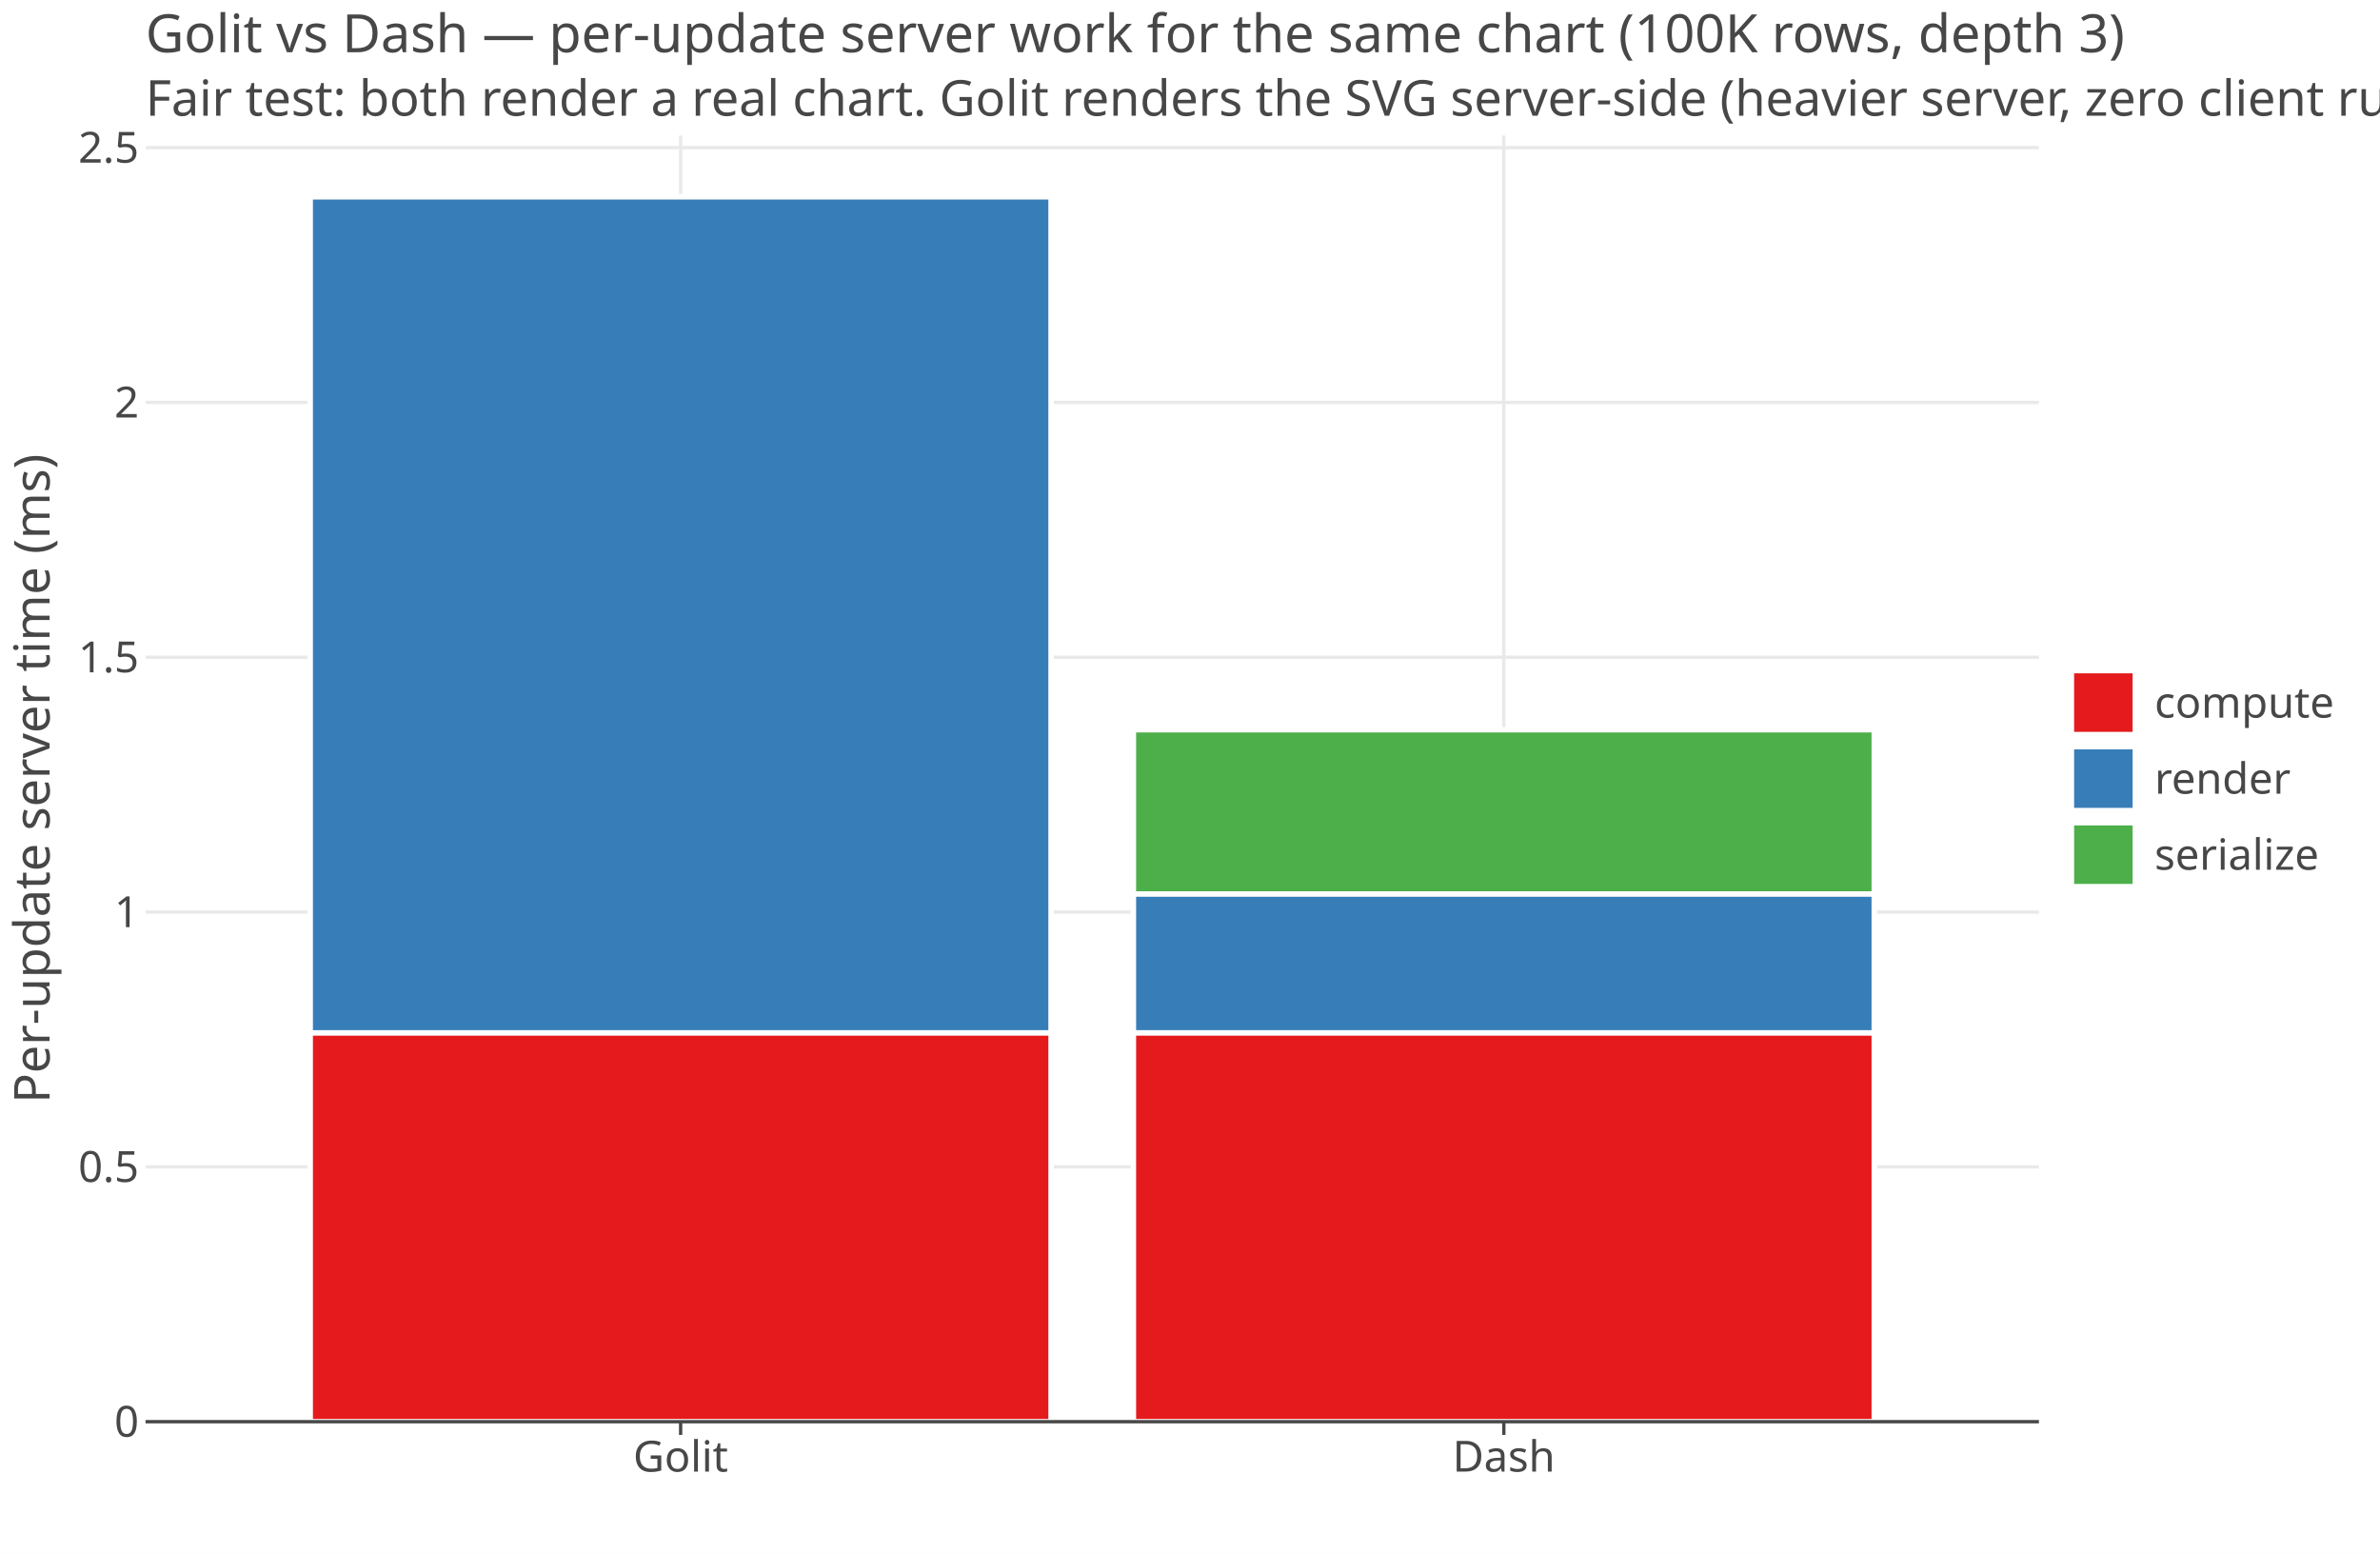
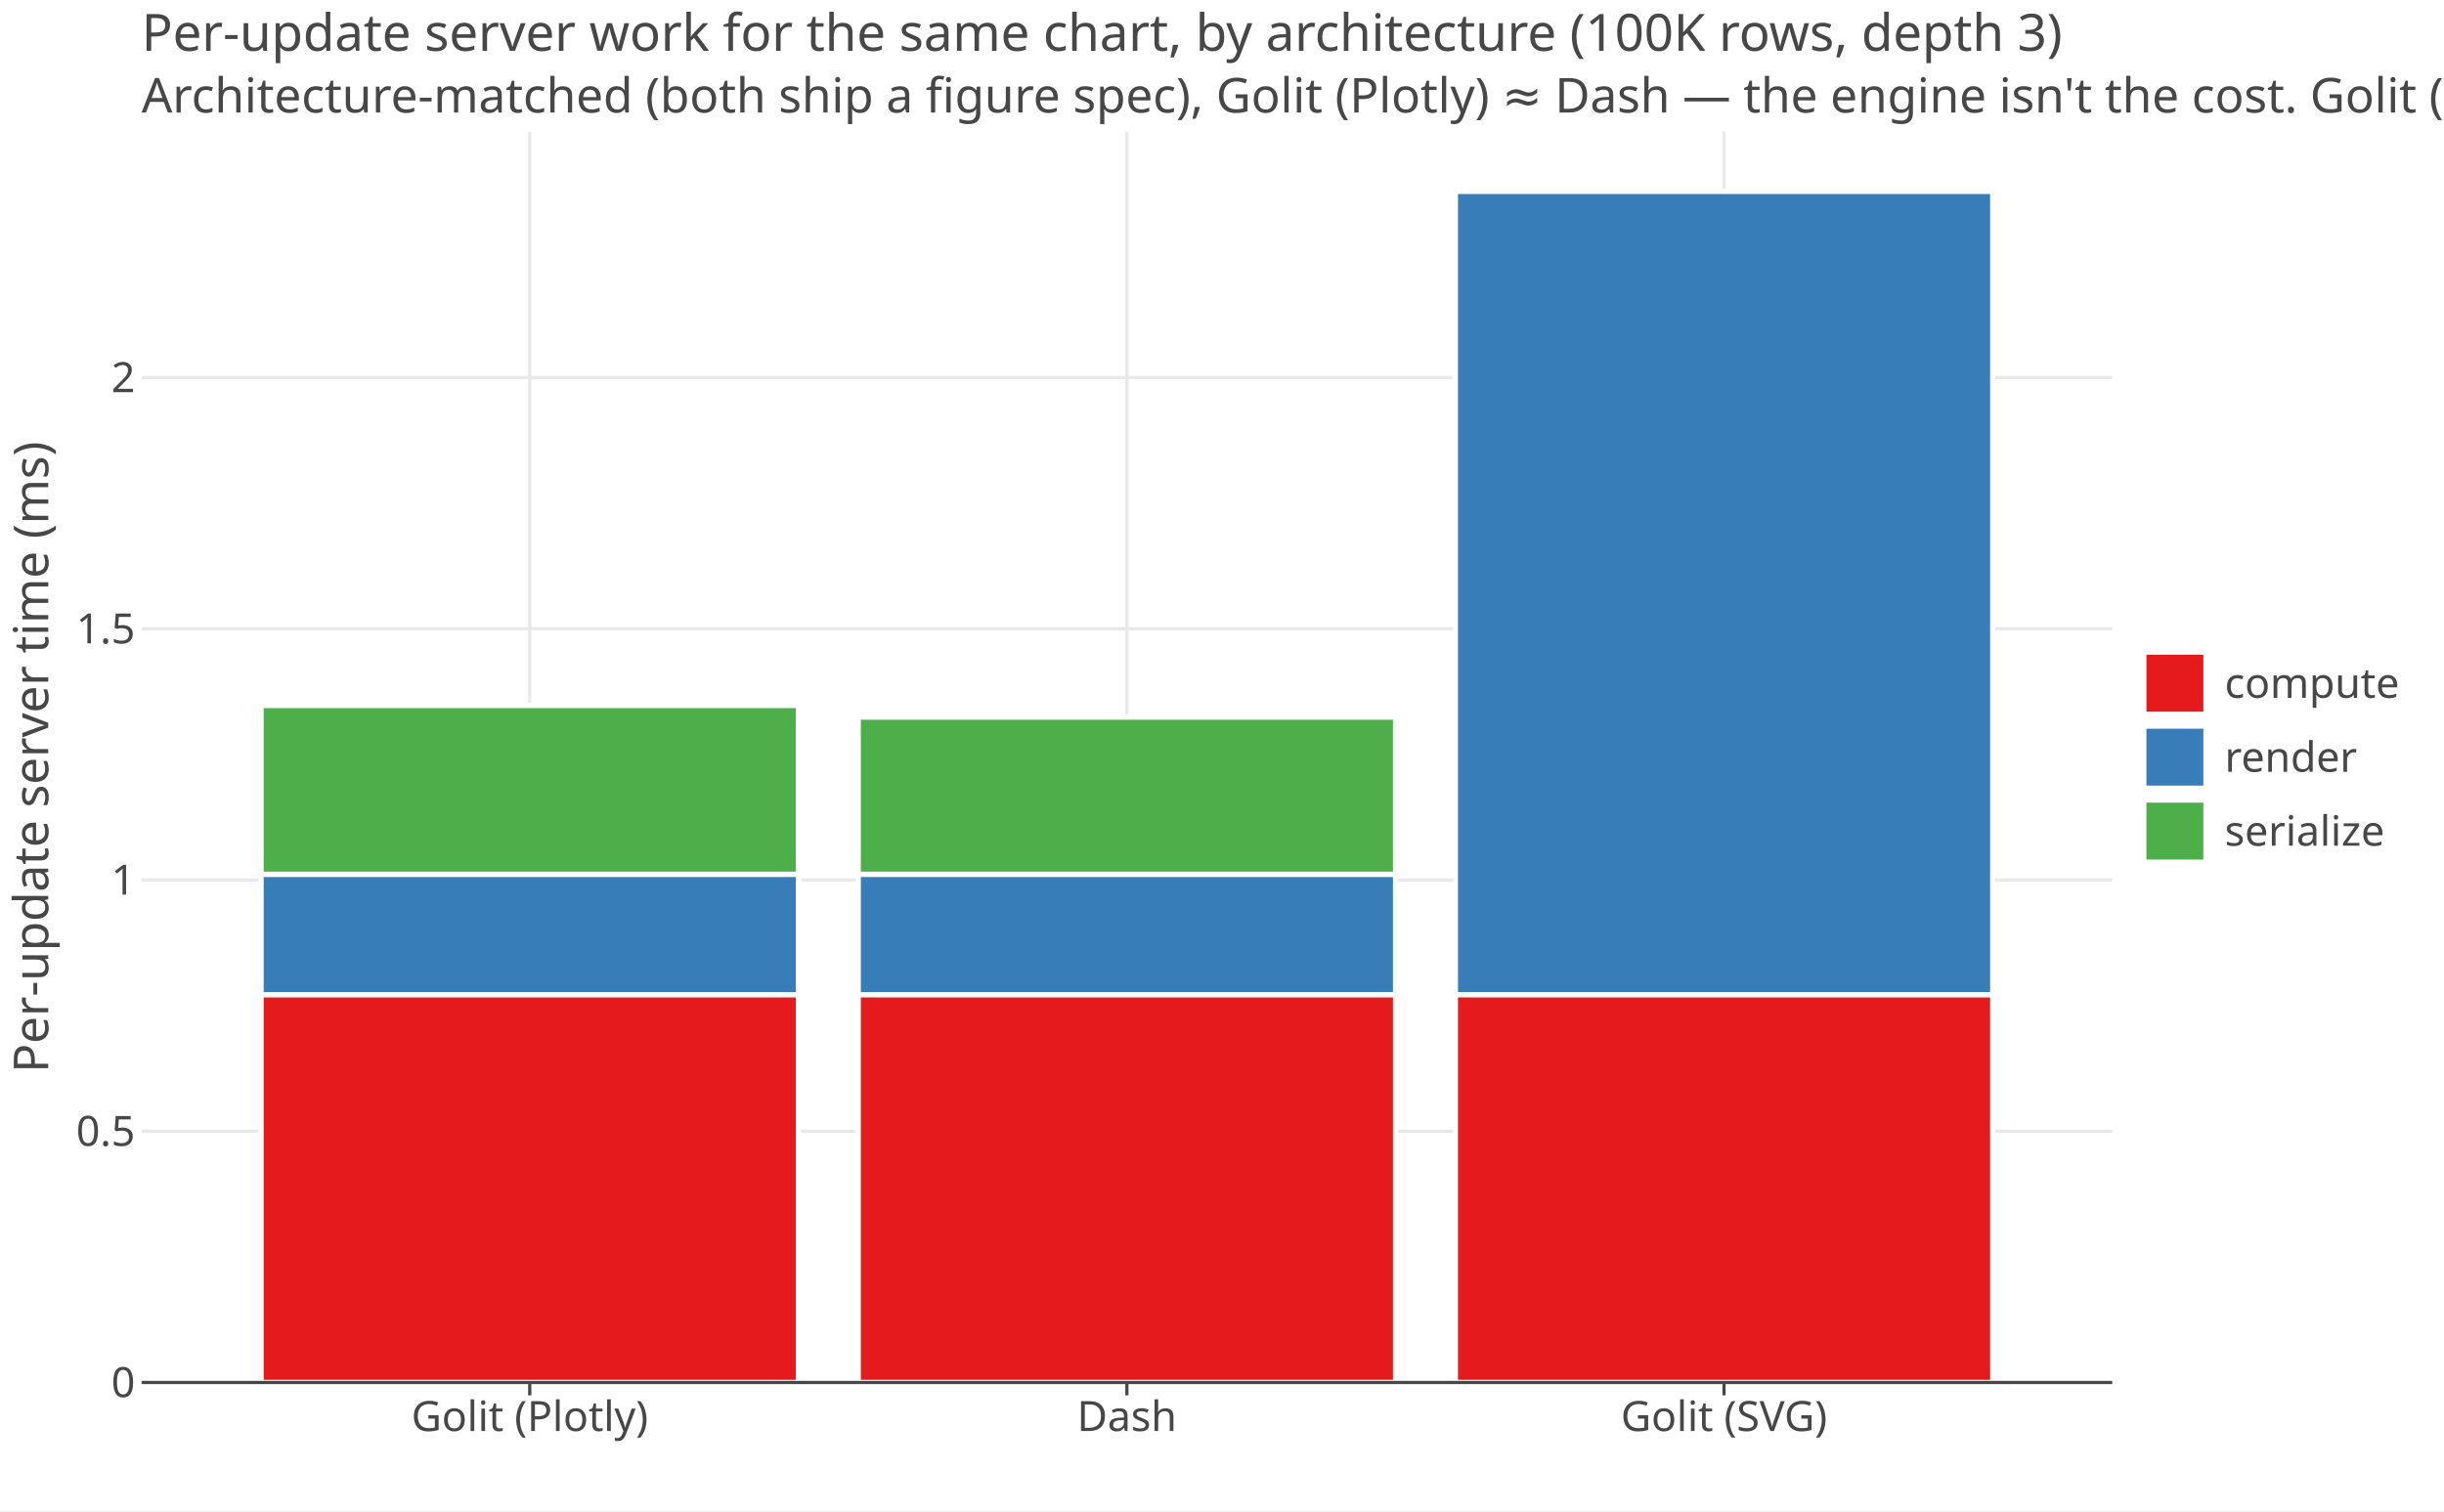
- <svg xmlns="http://www.w3.org/2000/svg" display="block" class="plt-container" width="720.0" height="470.0">
+ <svg xmlns="http://www.w3.org/2000/svg" display="block" class="plt-container" width="760.0" height="470.0">
  <style type="text/css">
  .plt-container {
   font-family: sans-serif;
   user-select: none;
   -webkit-user-select: none;
   -moz-user-select: none;
   -ms-user-select: none;
}
text {
   text-rendering: optimizeLegibility;
}
- #p76vjKV .plot-title {
+ #pH6x8SR .plot-title {
fill:#474747;
font-weight: normal;
font-style: normal;
font-family: sans-serif;
font-size: 16.0px;

}
- #p76vjKV .plot-subtitle {
+ #pH6x8SR .plot-subtitle {
fill:#474747;
font-weight: normal;
font-style: normal;
font-family: sans-serif;
font-size: 15.0px;

}
- #p76vjKV .plot-caption {
- fill:#474747;
- font-weight: normal;
- font-style: normal;
- font-family: sans-serif;
- font-size: 13.0px;
- 
- }
- #p76vjKV .plot-tag {
+ #pH6x8SR .plot-caption {
+ fill:#474747;
+ font-weight: normal;
+ font-style: normal;
+ font-family: sans-serif;
+ font-size: 13.0px;
+ 
+ }
+ #pH6x8SR .plot-tag {
fill:#474747;
font-weight: normal;
font-style: normal;
font-family: sans-serif;
font-size: 16.0px;

}
- #p76vjKV .hyperlink-element {
+ #pH6x8SR .hyperlink-element {
fill:#118ed8;
font-weight: normal;
font-style: normal;

}
- #p76vjKV .legend-title {
+ #pH6x8SR .legend-title {
fill:#474747;
font-weight: normal;
font-style: normal;
font-family: sans-serif;
font-size: 15.0px;

}
- #p76vjKV .legend-item {
- fill:#474747;
- font-weight: normal;
- font-style: normal;
- font-family: sans-serif;
- font-size: 13.0px;
- 
- }
- #p76vjKV .axis-title-x {
+ #pH6x8SR .legend-item {
+ fill:#474747;
+ font-weight: normal;
+ font-style: normal;
+ font-family: sans-serif;
+ font-size: 13.0px;
+ 
+ }
+ #pH6x8SR .axis-title-x {
fill:#474747;
font-weight: normal;
font-style: normal;
font-family: sans-serif;
font-size: 15.0px;

}
- #p76vjKV .axis-text-x {
- fill:#474747;
- font-weight: normal;
- font-style: normal;
- font-family: sans-serif;
- font-size: 13.0px;
- 
- }
- #dqwLCR8 .axis-tooltip-text-x {
+ #pH6x8SR .axis-text-x {
+ fill:#474747;
+ font-weight: normal;
+ font-style: normal;
+ font-family: sans-serif;
+ font-size: 13.0px;
+ 
+ }
+ #dDsEAfa .axis-tooltip-text-x {
fill:#ffffff;
font-weight: normal;
font-style: normal;
font-family: sans-serif;
font-size: 13.0px;

}
- #p76vjKV .axis-title-y {
+ #pH6x8SR .axis-title-y {
fill:#474747;
font-weight: normal;
font-style: normal;
font-family: sans-serif;
font-size: 15.0px;

}
- #p76vjKV .axis-text-y {
- fill:#474747;
- font-weight: normal;
- font-style: normal;
- font-family: sans-serif;
- font-size: 13.0px;
- 
- }
- #dqwLCR8 .axis-tooltip-text-y {
+ #pH6x8SR .axis-text-y {
+ fill:#474747;
+ font-weight: normal;
+ font-style: normal;
+ font-family: sans-serif;
+ font-size: 13.0px;
+ 
+ }
+ #dDsEAfa .axis-tooltip-text-y {
fill:#ffffff;
font-weight: normal;
font-style: normal;
font-family: sans-serif;
font-size: 13.0px;

}
- #p76vjKV .facet-strip-text-x {
- fill:#474747;
- font-weight: normal;
- font-style: normal;
- font-family: sans-serif;
- font-size: 13.0px;
- 
- }
- #p76vjKV .facet-strip-text-y {
- fill:#474747;
- font-weight: normal;
- font-style: normal;
- font-family: sans-serif;
- font-size: 13.0px;
- 
- }
- #dqwLCR8 .tooltip-text {
- fill:#474747;
- font-weight: normal;
- font-style: normal;
- font-family: sans-serif;
- font-size: 13.0px;
- 
- }
- #dqwLCR8 .tooltip-title {
+ #pH6x8SR .facet-strip-text-x {
+ fill:#474747;
+ font-weight: normal;
+ font-style: normal;
+ font-family: sans-serif;
+ font-size: 13.0px;
+ 
+ }
+ #pH6x8SR .facet-strip-text-y {
+ fill:#474747;
+ font-weight: normal;
+ font-style: normal;
+ font-family: sans-serif;
+ font-size: 13.0px;
+ 
+ }
+ #dDsEAfa .tooltip-text {
+ fill:#474747;
+ font-weight: normal;
+ font-style: normal;
+ font-family: sans-serif;
+ font-size: 13.0px;
+ 
+ }
+ #dDsEAfa .tooltip-title {
fill:#474747;
font-weight: bold;
font-style: normal;
font-family: sans-serif;
font-size: 13.0px;

}
- #dqwLCR8 .tooltip-label {
+ #dDsEAfa .tooltip-label {
fill:#474747;
font-weight: bold;
font-style: normal;
font-family: sans-serif;
font-size: 13.0px;

}

  </style>
-   <g id="p76vjKV">
-     <path fill-rule="evenodd" fill="rgb(255,255,255)" fill-opacity="1.0" d="M0.0 0.0 L0.0 470.0 L720.0 470.0 L720.0 0.0 Z">
+   <g id="pH6x8SR">
+     <path fill-rule="evenodd" fill="rgb(255,255,255)" fill-opacity="1.0" d="M0.0 0.0 L0.0 470.0 L760.0 470.0 L760.0 0.0 Z">
    </path>
    <g transform="translate(21.0 41.0 ) ">
      <g>
        <g transform="translate(23.0347 0.0 ) ">
          <g>
-             <line x1="161.872" y1="0.0" x2="161.872" y2="389.0" stroke="rgb(233,233,233)" stroke-opacity="1.0" stroke-width="1.0" fill="none">
-             </line>
-             <line x1="410.906" y1="0.0" x2="410.906" y2="389.0" stroke="rgb(233,233,233)" stroke-opacity="1.0" stroke-width="1.0" fill="none">
+             <line x1="120.699" y1="0.0" x2="120.699" y2="389.0" stroke="rgb(233,233,233)" stroke-opacity="1.0" stroke-width="1.0" fill="none">
+             </line>
+             <line x1="306.389" y1="0.0" x2="306.389" y2="389.0" stroke="rgb(233,233,233)" stroke-opacity="1.0" stroke-width="1.0" fill="none">
+             </line>
+             <line x1="492.079" y1="0.0" x2="492.079" y2="389.0" stroke="rgb(233,233,233)" stroke-opacity="1.0" stroke-width="1.0" fill="none">
            </line>
          </g>
        </g>
        <g transform="translate(23.0347 0.0 ) ">
          <g>
-             <line x1="0.0" y1="389.0" x2="572.778" y2="389.0" stroke="rgb(233,233,233)" stroke-opacity="1.0" stroke-width="1.0" fill="none">
-             </line>
-             <line x1="0.0" y1="311.93" x2="572.778" y2="311.93" stroke="rgb(233,233,233)" stroke-opacity="1.0" stroke-width="1.0" fill="none">
-             </line>
-             <line x1="0.0" y1="234.86" x2="572.778" y2="234.86" stroke="rgb(233,233,233)" stroke-opacity="1.0" stroke-width="1.0" fill="none">
-             </line>
-             <line x1="0.0" y1="157.79" x2="572.778" y2="157.79" stroke="rgb(233,233,233)" stroke-opacity="1.0" stroke-width="1.0" fill="none">
-             </line>
-             <line x1="0.0" y1="80.719" x2="572.778" y2="80.719" stroke="rgb(233,233,233)" stroke-opacity="1.0" stroke-width="1.0" fill="none">
-             </line>
-             <line x1="0.0" y1="3.649" x2="572.778" y2="3.649" stroke="rgb(233,233,233)" stroke-opacity="1.0" stroke-width="1.0" fill="none">
+             <line x1="0.0" y1="389.0" x2="612.778" y2="389.0" stroke="rgb(233,233,233)" stroke-opacity="1.0" stroke-width="1.0" fill="none">
+             </line>
+             <line x1="0.0" y1="310.857" x2="612.778" y2="310.857" stroke="rgb(233,233,233)" stroke-opacity="1.0" stroke-width="1.0" fill="none">
+             </line>
+             <line x1="0.0" y1="232.714" x2="612.778" y2="232.714" stroke="rgb(233,233,233)" stroke-opacity="1.0" stroke-width="1.0" fill="none">
+             </line>
+             <line x1="0.0" y1="154.571" x2="612.778" y2="154.571" stroke="rgb(233,233,233)" stroke-opacity="1.0" stroke-width="1.0" fill="none">
+             </line>
+             <line x1="0.0" y1="76.428" x2="612.778" y2="76.428" stroke="rgb(233,233,233)" stroke-opacity="1.0" stroke-width="1.0" fill="none">
            </line>
          </g>
        </g>
      </g>
-       <g clip-path="url(#c8yMIJZ)" clip-bounds-jfx="[rect (23.035, 0.0), (572.778, 389.0)]">
+       <g clip-path="url(#ck9C7O9)" clip-bounds-jfx="[rect (23.035, 0.0), (612.778, 389.0)]">
        <g transform="translate(23.0347 0.0 ) ">
          <g>
            <g buffered-rendering="static">
-               <rect x="298.841" y="179.708" height="49.695" width="224.131" stroke="rgb(255,255,255)" stroke-opacity="1.0" fill="rgb(77,175,74)" fill-opacity="1.0" stroke-width="1.65">
-               </rect>
-               <rect x="298.841" y="229.403" height="42.019" width="224.131" stroke="rgb(255,255,255)" stroke-opacity="1.0" fill="rgb(55,126,184)" fill-opacity="1.0" stroke-width="1.65">
-               </rect>
-               <rect x="298.841" y="271.422" height="117.578" width="224.131" stroke="rgb(255,255,255)" stroke-opacity="1.0" fill="rgb(228,26,28)" fill-opacity="1.0" stroke-width="1.65">
-               </rect>
-               <rect x="49.807" y="18.524" height="252.898" width="224.131" stroke="rgb(255,255,255)" stroke-opacity="1.0" fill="rgb(55,126,184)" fill-opacity="1.0" stroke-width="1.65">
-               </rect>
-               <rect x="49.807" y="271.422" height="117.578" width="224.131" stroke="rgb(255,255,255)" stroke-opacity="1.0" fill="rgb(228,26,28)" fill-opacity="1.0" stroke-width="1.65">
+               <rect x="408.519" y="18.524" height="249.886" width="167.121" stroke="rgb(255,255,255)" stroke-opacity="1.0" fill="rgb(55,126,184)" fill-opacity="1.0" stroke-width="1.65">
+               </rect>
+               <rect x="408.519" y="268.41" height="120.59" width="167.121" stroke="rgb(255,255,255)" stroke-opacity="1.0" fill="rgb(228,26,28)" fill-opacity="1.0" stroke-width="1.65">
+               </rect>
+               <rect x="222.828" y="182.03" height="48.933" width="167.121" stroke="rgb(255,255,255)" stroke-opacity="1.0" fill="rgb(77,175,74)" fill-opacity="1.0" stroke-width="1.65">
+               </rect>
+               <rect x="222.828" y="230.963" height="37.446" width="167.121" stroke="rgb(255,255,255)" stroke-opacity="1.0" fill="rgb(55,126,184)" fill-opacity="1.0" stroke-width="1.65">
+               </rect>
+               <rect x="222.828" y="268.41" height="120.59" width="167.121" stroke="rgb(255,255,255)" stroke-opacity="1.0" fill="rgb(228,26,28)" fill-opacity="1.0" stroke-width="1.65">
+               </rect>
+               <rect x="37.138" y="178.42" height="52.543" width="167.121" stroke="rgb(255,255,255)" stroke-opacity="1.0" fill="rgb(77,175,74)" fill-opacity="1.0" stroke-width="1.65">
+               </rect>
+               <rect x="37.138" y="230.963" height="37.446" width="167.121" stroke="rgb(255,255,255)" stroke-opacity="1.0" fill="rgb(55,126,184)" fill-opacity="1.0" stroke-width="1.65">
+               </rect>
+               <rect x="37.138" y="268.41" height="120.59" width="167.121" stroke="rgb(255,255,255)" stroke-opacity="1.0" fill="rgb(228,26,28)" fill-opacity="1.0" stroke-width="1.65">
              </rect>
            </g>
          </g>
        </g>
        <defs>
-           <clipPath id="c8yMIJZ">
-             <rect x="23.035" y="0.0" width="572.778" height="389.0">
+           <clipPath id="ck9C7O9">
+             <rect x="23.035" y="0.0" width="612.778" height="389.0">
            </rect>
          </clipPath>
        </defs>
      </g>
      <g>
        <g transform="translate(23.0347 389.0 ) ">
-           <g transform="translate(161.872 0.0 ) ">
+           <g transform="translate(120.6987 0.0 ) ">
            <line stroke-width="1.0" stroke="rgb(71,71,71)" stroke-opacity="1.0" x2="0.0" y2="4.0">
            </line>
            <g transform="translate(0.0 6.0 ) ">
              <text style="font-size:13.0px;" y="0.0" class="axis-text-x" text-anchor="middle" dy="0.7em">
-                 <tspan>Golit</tspan>
-               </text>
-             </g>
-           </g>
-           <g transform="translate(410.906 0.0 ) ">
+                 <tspan>Golit (Plotly)</tspan>
+               </text>
+             </g>
+           </g>
+           <g transform="translate(306.389 0.0 ) ">
            <line stroke-width="1.0" stroke="rgb(71,71,71)" stroke-opacity="1.0" x2="0.0" y2="4.0">
            </line>
            <g transform="translate(0.0 6.0 ) ">
              <text style="font-size:13.0px;" y="0.0" class="axis-text-x" text-anchor="middle" dy="0.7em">
                <tspan>Dash</tspan>
              </text>
            </g>
          </g>
-           <line x1="0.0" y1="0.0" x2="572.778" y2="0.0" stroke-width="1.0" stroke="rgb(71,71,71)" stroke-opacity="1.0">
+           <g transform="translate(492.0793 0.0 ) ">
+             <line stroke-width="1.0" stroke="rgb(71,71,71)" stroke-opacity="1.0" x2="0.0" y2="4.0">
+             </line>
+             <g transform="translate(0.0 6.0 ) ">
+               <text style="font-size:13.0px;" y="0.0" class="axis-text-x" text-anchor="middle" dy="0.7em">
+                 <tspan>Golit (SVG)</tspan>
+               </text>
+             </g>
+           </g>
+           <line x1="0.0" y1="0.0" x2="612.778" y2="0.0" stroke-width="1.0" stroke="rgb(71,71,71)" stroke-opacity="1.0">
          </line>
        </g>
        <g transform="translate(23.0347 0.0 ) ">
          <g transform="translate(0.0 389.0 ) ">
            <g transform="translate(-2.0 0.0 ) ">
              <text style="font-size:13.0px;" y="0.0" class="axis-text-y" text-anchor="end" dy="0.35em">
                <tspan>0</tspan>
              </text>
            </g>
          </g>
-           <g transform="translate(0.0 311.9299 ) ">
+           <g transform="translate(0.0 310.857 ) ">
            <g transform="translate(-2.0 0.0 ) ">
              <text style="font-size:13.0px;" y="0.0" class="axis-text-y" text-anchor="end" dy="0.35em">
                <tspan>0.5</tspan>
              </text>
            </g>
          </g>
-           <g transform="translate(0.0 234.8597 ) ">
+           <g transform="translate(0.0 232.7139 ) ">
            <g transform="translate(-2.0 0.0 ) ">
              <text style="font-size:13.0px;" y="0.0" class="axis-text-y" text-anchor="end" dy="0.35em">
                <tspan>1</tspan>
              </text>
            </g>
          </g>
-           <g transform="translate(0.0 157.7896 ) ">
+           <g transform="translate(0.0 154.5709 ) ">
            <g transform="translate(-2.0 0.0 ) ">
              <text style="font-size:13.0px;" y="0.0" class="axis-text-y" text-anchor="end" dy="0.35em">
                <tspan>1.5</tspan>
              </text>
            </g>
          </g>
-           <g transform="translate(0.0 80.71942 ) ">
+           <g transform="translate(0.0 76.42781 ) ">
            <g transform="translate(-2.0 0.0 ) ">
              <text style="font-size:13.0px;" y="0.0" class="axis-text-y" text-anchor="end" dy="0.35em">
                <tspan>2</tspan>
-               </text>
-             </g>
-           </g>
-           <g transform="translate(0.0 3.649271 ) ">
-             <g transform="translate(-2.0 0.0 ) ">
-               <text style="font-size:13.0px;" y="0.0" class="axis-text-y" text-anchor="end" dy="0.35em">
-                 <tspan>2.5</tspan>
              </text>
            </g>
          </g>
        </g>
      </g>
    </g>
    <g transform="translate(44.0347 15.8 ) ">
      <text style="font-size:16.0px;" y="0.0" class="plot-title">
-         <tspan>Golit vs Dash — per-update server work for the same chart (100K rows, depth 3)</tspan>
+         <tspan>Per-update server work for the same chart, by architecture (100K rows, depth 3)</tspan>
      </text>
    </g>
    <g transform="translate(44.0347 35.0 ) ">
      <text style="font-size:15.0px;" y="0.0" class="plot-subtitle">
-         <tspan>Fair test: both render a real chart. Golit renders the SVG server-side (heavier server, zero client runtime); Dash ships a figure spec the client draws (lighter server, but ~5.9 MB client JS).</tspan>
+         <tspan>Architecture-matched (both ship a figure spec), Golit (Plotly) ≈ Dash — the engine isn't the cost. Golit (SVG) renders server-side instead: heavier server, but zero client charting runtime — an option Dash lacks.</tspan>
      </text>
    </g>
    <g transform="translate(15.0 235.5 ) rotate(-90.0 ) ">
      <text style="font-size:15.0px;" y="0.0" class="axis-title-y" text-anchor="middle">
        <tspan>Per-update server time (ms)</tspan>
      </text>
    </g>
-     <g transform="translate(330.4237 464.0 ) ">
-     </g>
-     <g transform="translate(619.8127 196.0 ) ">
+     <g transform="translate(350.4237 464.0 ) ">
+     </g>
+     <g transform="translate(659.8127 196.0 ) ">
      <rect x="0.0" y="0.0" height="79.0" width="97.187" stroke="rgb(71,71,71)" stroke-opacity="1.0" stroke-width="0.0" fill="rgb(255,255,255)" fill-opacity="1.0">
      </rect>
      <g transform="translate(5.0 5.0 ) ">
        <g transform="">
          <g transform="">
            <g>
              <g transform="translate(1.0 1.0 ) ">
                <g>
                  <rect x="0.825" y="0.825" height="19.35" width="19.35" stroke="rgb(255,255,255)" stroke-opacity="1.0" fill="rgb(228,26,28)" fill-opacity="1.0" stroke-width="1.65">
                  </rect>
                </g>
              </g>
            </g>
            <g transform="translate(26.9903 11.5 ) ">
              <text style="font-size:13.0px;" y="0.0" class="legend-item" dy="0.35em">
                <tspan>compute</tspan>
              </text>
            </g>
          </g>
          <g transform="translate(0.0 23.0 ) ">
            <g>
              <g transform="translate(1.0 1.0 ) ">
                <g>
                  <rect x="0.825" y="0.825" height="19.35" width="19.35" stroke="rgb(255,255,255)" stroke-opacity="1.0" fill="rgb(55,126,184)" fill-opacity="1.0" stroke-width="1.65">
                  </rect>
                </g>
              </g>
            </g>
            <g transform="translate(26.9903 11.5 ) ">
              <text style="font-size:13.0px;" y="0.0" class="legend-item" dy="0.35em">
                <tspan>render</tspan>
              </text>
            </g>
          </g>
          <g transform="translate(0.0 46.0 ) ">
            <g>
              <g transform="translate(1.0 1.0 ) ">
                <g>
                  <rect x="0.825" y="0.825" height="19.35" width="19.35" stroke="rgb(255,255,255)" stroke-opacity="1.0" fill="rgb(77,175,74)" fill-opacity="1.0" stroke-width="1.65">
                  </rect>
                </g>
              </g>
            </g>
            <g transform="translate(26.9903 11.5 ) ">
              <text style="font-size:13.0px;" y="0.0" class="legend-item" dy="0.35em">
                <tspan>serialize</tspan>
              </text>
            </g>
          </g>
        </g>
      </g>
    </g>
-     <path fill="rgb(0,0,0)" fill-opacity="0.0" stroke="rgb(71,71,71)" stroke-opacity="1.0" stroke-width="0.0" d="M0.0 0.0 L0.0 470.0 L720.0 470.0 L720.0 0.0 Z" pointer-events="none">
+     <path fill="rgb(0,0,0)" fill-opacity="0.0" stroke="rgb(71,71,71)" stroke-opacity="1.0" stroke-width="0.0" d="M0.0 0.0 L0.0 470.0 L760.0 470.0 L760.0 0.0 Z" pointer-events="none">
    </path>
  </g>
-   <g id="dqwLCR8">
+   <g id="dDsEAfa">
  </g>
</svg>
